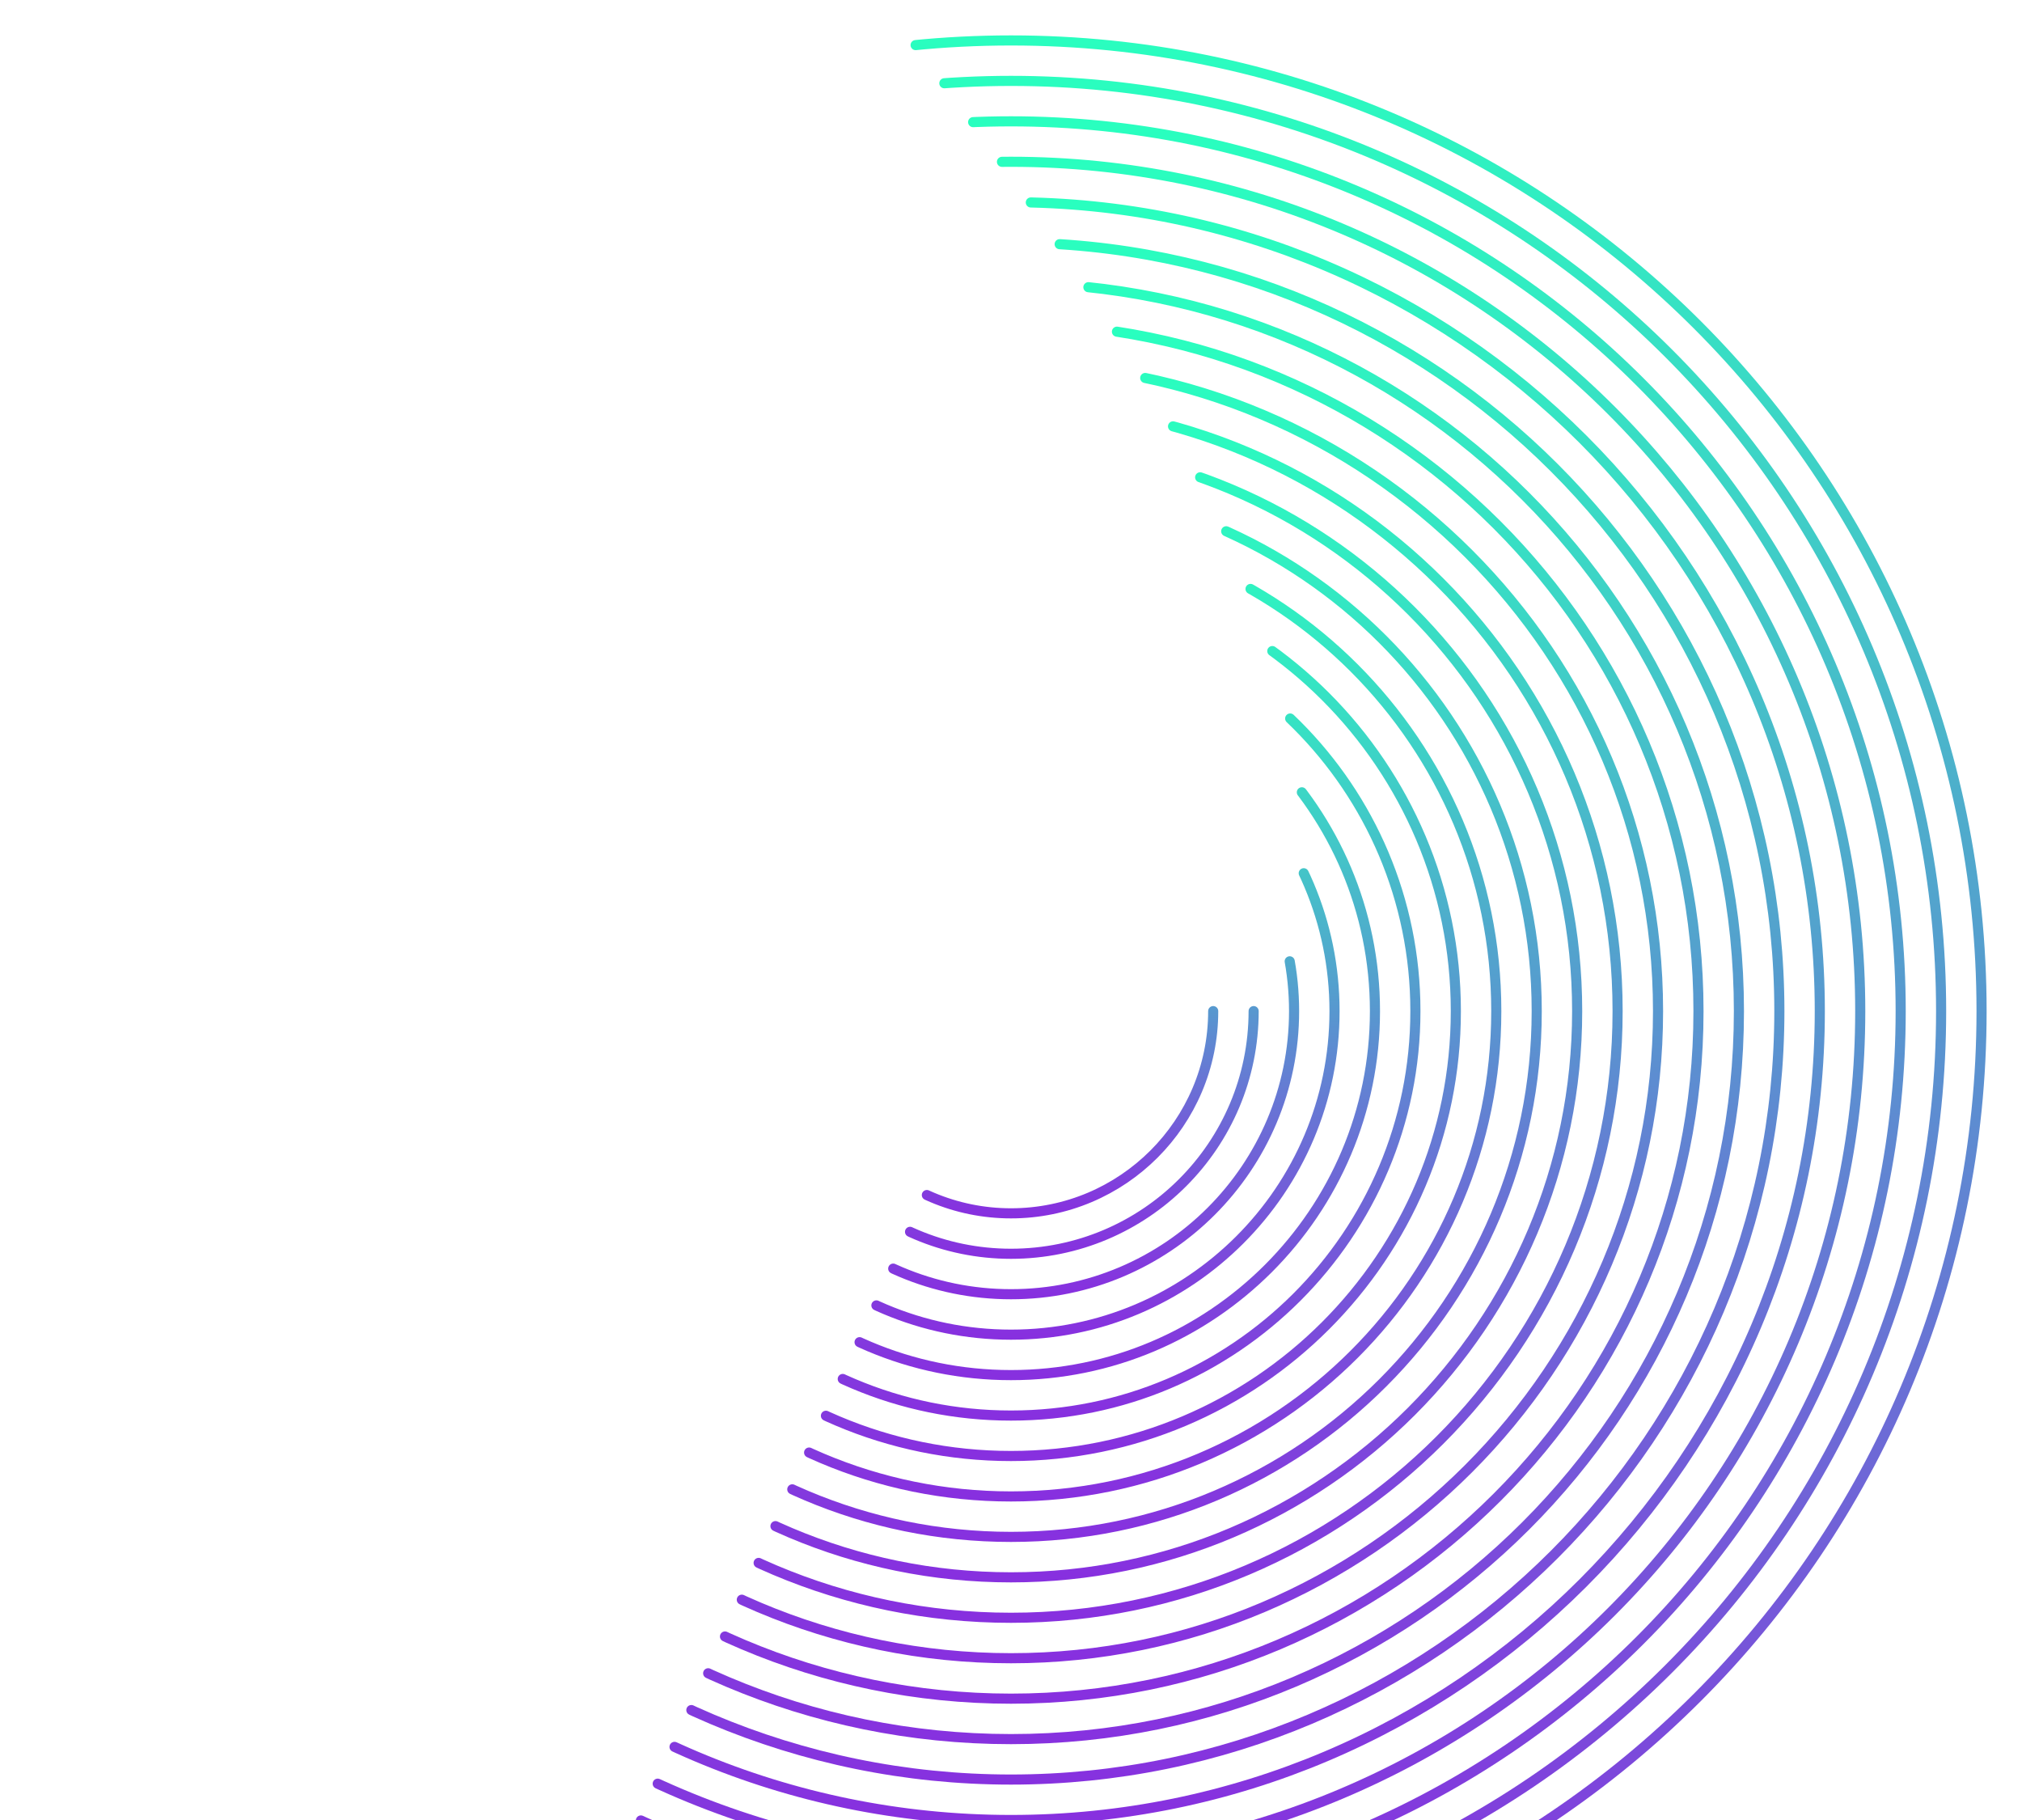
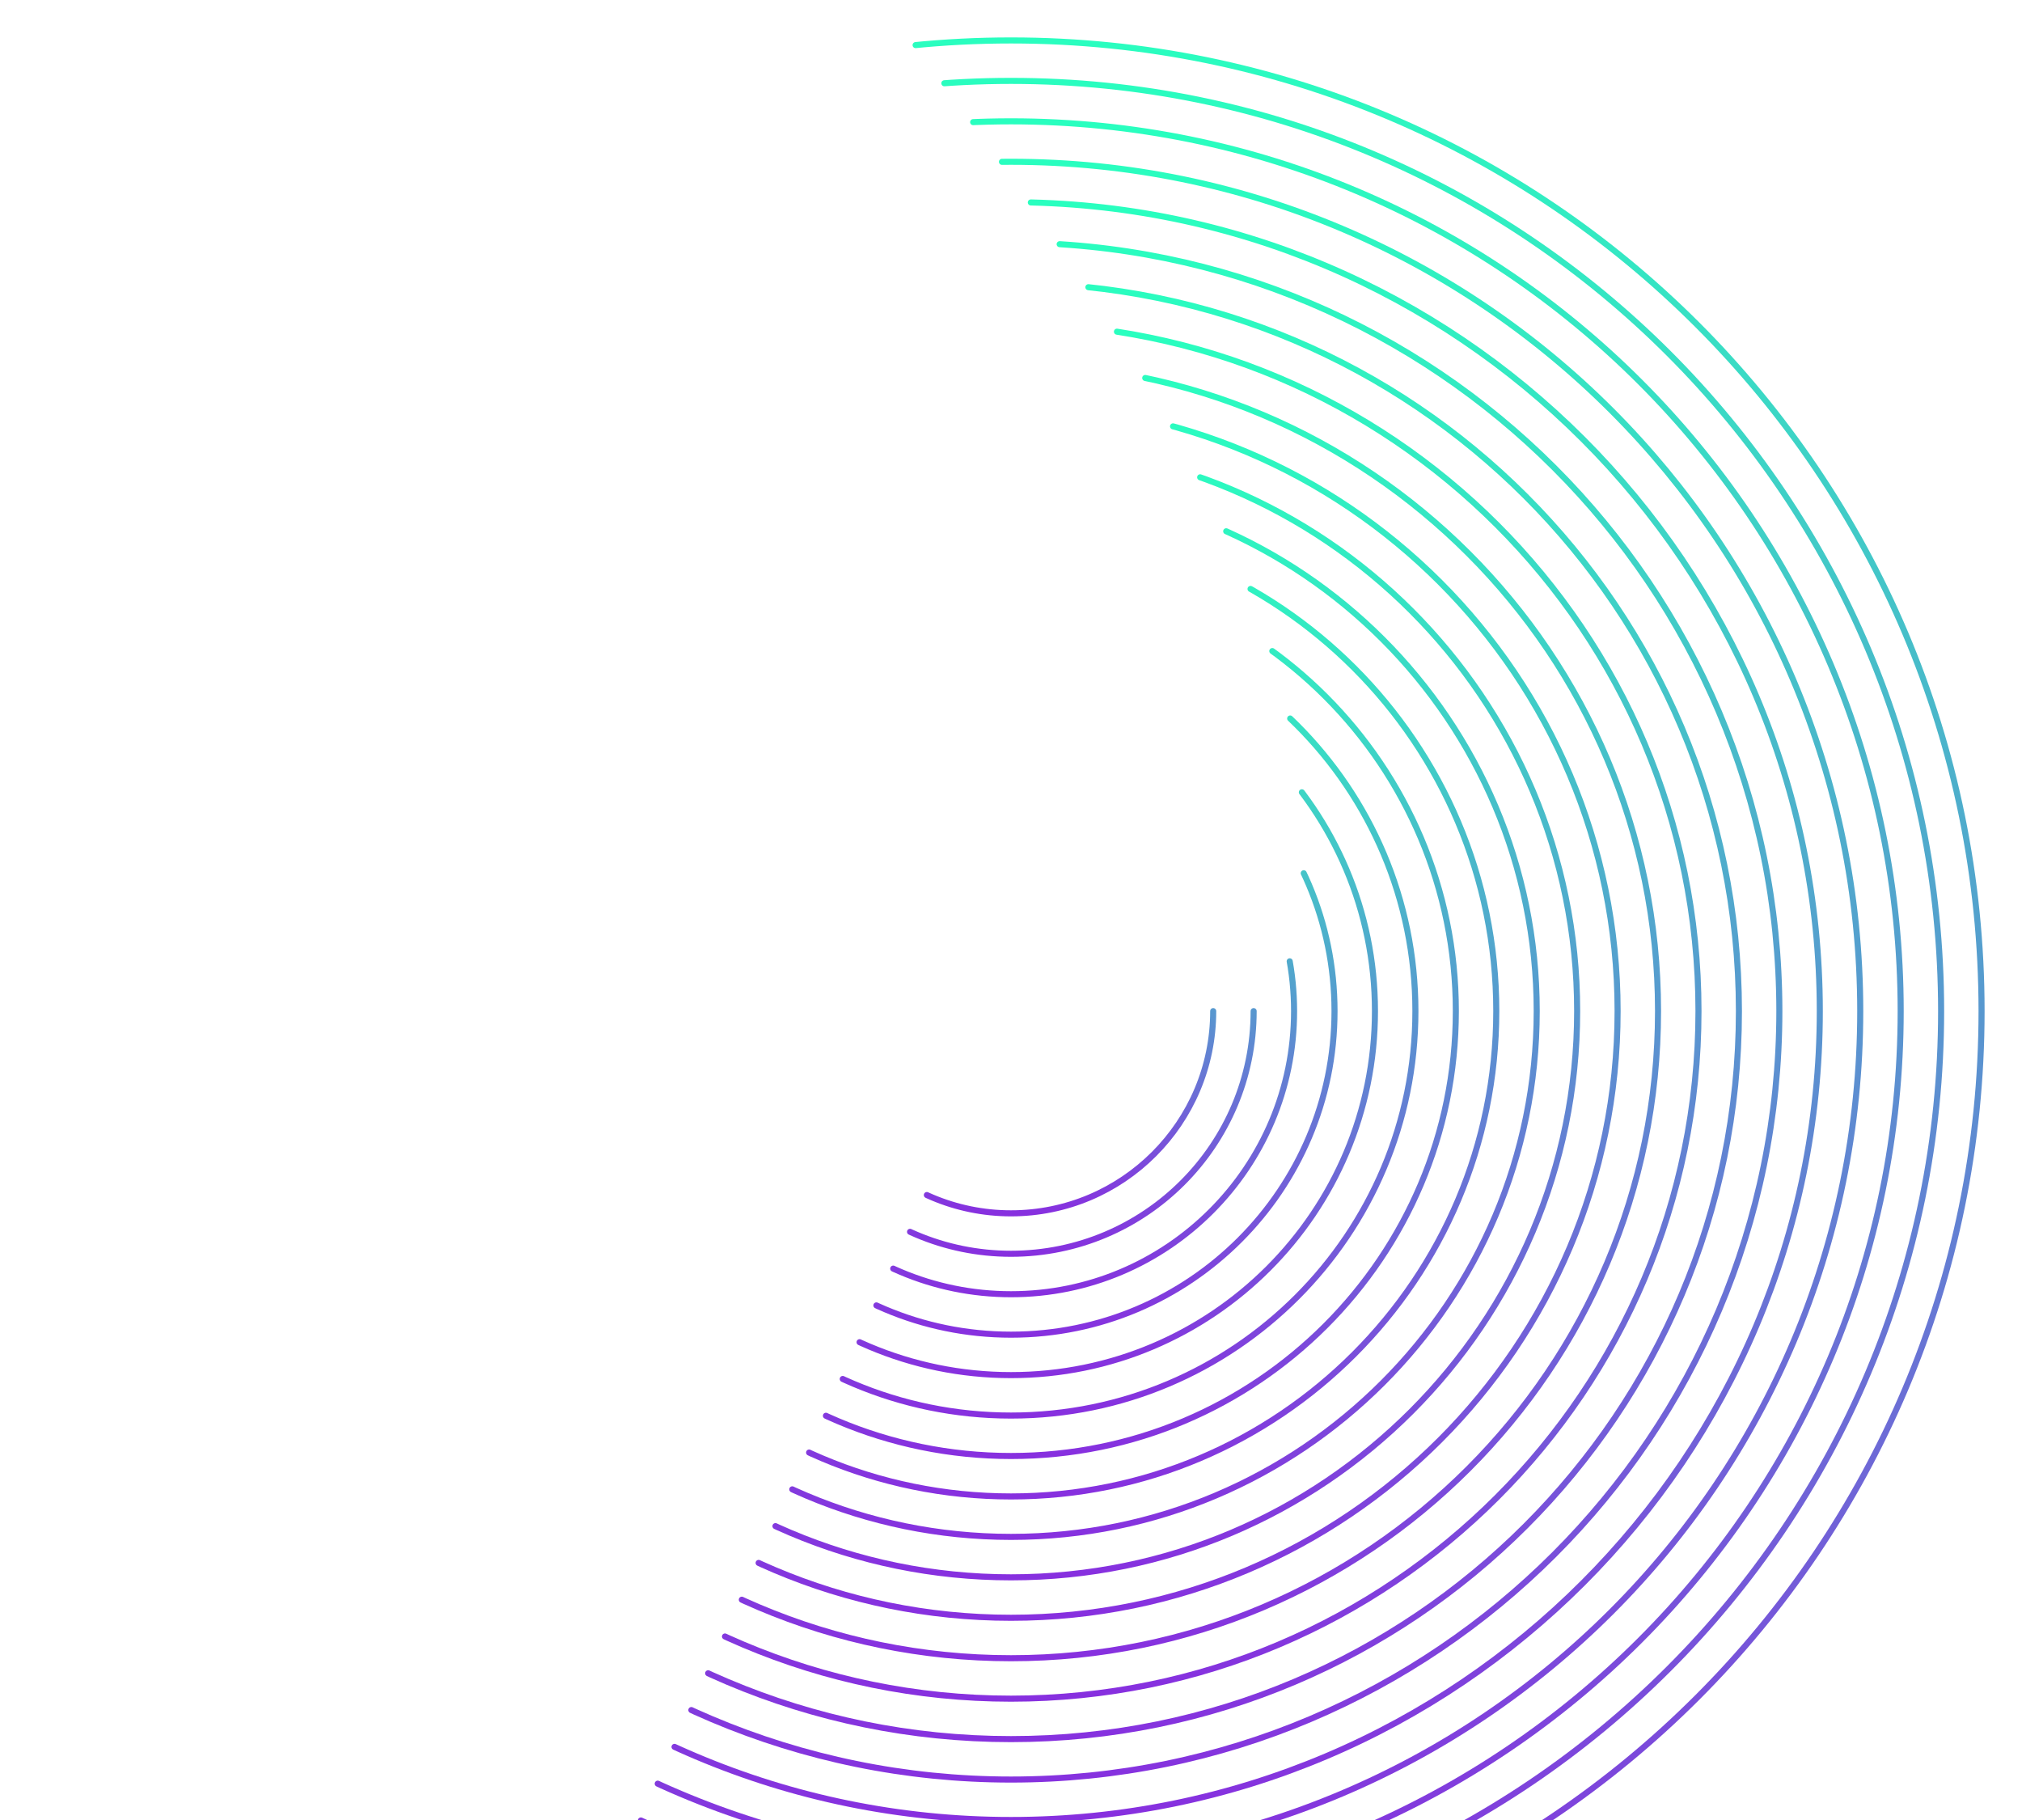
<svg xmlns="http://www.w3.org/2000/svg" version="1.1" viewBox="0 0 1000 900">
  <defs>
    <linearGradient id="cccoil-grad" x1="50%" y1="0%" x2="50%" y2="100%">
      <stop stop-color="hsl(162, 100%, 58%)" stop-opacity="1" offset="0%" />
      <stop stop-color="hsl(270, 73%, 53%)" stop-opacity="1" offset="100%" />
    </linearGradient>
  </defs>
-   <circle r="480" cx="500" cy="500" stroke="url(#cccoil-grad)" stroke-width="5" stroke-linecap="round" fill="none" stroke-dasharray="960 1255">
-     <animateTransform attributeName="transform" attributeType="XML" type="rotate" from="50 500 500" to="410 500 500" dur="30s" repeatCount="indefinite" />
+   <circle r="480" cx="500" cy="500" stroke="url(#cccoil-grad)" stroke-width="3" stroke-linecap="round" fill="none" stroke-dasharray="960 1255">
+     <animateTransform attributeName="transform" attributeType="XML" type="rotate" from="0 500 500" to="360 500 500" dur="40s" repeatCount="indefinite" />
  </circle>
-   <circle r="460" cx="500" cy="500" stroke="url(#cccoil-grad)" stroke-width="5" stroke-linecap="round" fill="none" stroke-dasharray="920 1215">
-     <animateTransform attributeName="transform" attributeType="XML" type="rotate" from="100 500 500" to="460 500 500" dur="25s" repeatCount="indefinite" />
+   <circle r="460" cx="500" cy="500" stroke="url(#cccoil-grad)" stroke-width="3" stroke-linecap="round" fill="none" stroke-dasharray="920 1215">
+     <animateTransform attributeName="transform" attributeType="XML" type="rotate" from="30 500 500" to="390 500 500" dur="39.2s" repeatCount="indefinite" />
  </circle>
-   <circle r="440" cx="500" cy="500" stroke="url(#cccoil-grad)" stroke-width="5" stroke-linecap="round" fill="none" stroke-dasharray="880 1175">
-     <animateTransform attributeName="transform" attributeType="XML" type="rotate" from="150 500 500" to="510 500 500" dur="28s" repeatCount="indefinite" />
+   <circle r="440" cx="500" cy="500" stroke="url(#cccoil-grad)" stroke-width="3" stroke-linecap="round" fill="none" stroke-dasharray="880 1175">
+     <animateTransform attributeName="transform" attributeType="XML" type="rotate" from="60 500 500" to="420 500 500" dur="38.4s" repeatCount="indefinite" />
  </circle>
-   <circle r="420" cx="500" cy="500" stroke="url(#cccoil-grad)" stroke-width="5" stroke-linecap="round" fill="none" stroke-dasharray="840 1135">
-     <animateTransform attributeName="transform" attributeType="XML" type="rotate" from="200 500 500" to="560 500 500" dur="22s" repeatCount="indefinite" />
+   <circle r="420" cx="500" cy="500" stroke="url(#cccoil-grad)" stroke-width="3" stroke-linecap="round" fill="none" stroke-dasharray="840 1135">
+     <animateTransform attributeName="transform" attributeType="XML" type="rotate" from="90 500 500" to="450 500 500" dur="37.6s" repeatCount="indefinite" />
  </circle>
-   <circle r="400" cx="500" cy="500" stroke="url(#cccoil-grad)" stroke-width="5" stroke-linecap="round" fill="none" stroke-dasharray="800 1095">
-     <animateTransform attributeName="transform" attributeType="XML" type="rotate" from="250 500 500" to="610 500 500" dur="23s" repeatCount="indefinite" />
+   <circle r="400" cx="500" cy="500" stroke="url(#cccoil-grad)" stroke-width="3" stroke-linecap="round" fill="none" stroke-dasharray="800 1095">
+     <animateTransform attributeName="transform" attributeType="XML" type="rotate" from="120 500 500" to="480 500 500" dur="36.8s" repeatCount="indefinite" />
  </circle>
-   <circle r="380" cx="500" cy="500" stroke="url(#cccoil-grad)" stroke-width="5" stroke-linecap="round" fill="none" stroke-dasharray="760 1055">
-     <animateTransform attributeName="transform" attributeType="XML" type="rotate" from="300 500 500" to="660 500 500" dur="26s" repeatCount="indefinite" />
+   <circle r="380" cx="500" cy="500" stroke="url(#cccoil-grad)" stroke-width="3" stroke-linecap="round" fill="none" stroke-dasharray="760 1055">
+     <animateTransform attributeName="transform" attributeType="XML" type="rotate" from="150 500 500" to="510 500 500" dur="36s" repeatCount="indefinite" />
  </circle>
-   <circle r="360" cx="500" cy="500" stroke="url(#cccoil-grad)" stroke-width="5" stroke-linecap="round" fill="none" stroke-dasharray="720 1015">
-     <animateTransform attributeName="transform" attributeType="XML" type="rotate" from="350 500 500" to="710 500 500" dur="32s" repeatCount="indefinite" />
+   <circle r="360" cx="500" cy="500" stroke="url(#cccoil-grad)" stroke-width="3" stroke-linecap="round" fill="none" stroke-dasharray="720 1015">
+     <animateTransform attributeName="transform" attributeType="XML" type="rotate" from="180 500 500" to="540 500 500" dur="35.2s" repeatCount="indefinite" />
  </circle>
-   <circle r="340" cx="500" cy="500" stroke="url(#cccoil-grad)" stroke-width="5" stroke-linecap="round" fill="none" stroke-dasharray="680 975">
-     <animateTransform attributeName="transform" attributeType="XML" type="rotate" from="400 500 500" to="760 500 500" dur="24s" repeatCount="indefinite" />
+   <circle r="340" cx="500" cy="500" stroke="url(#cccoil-grad)" stroke-width="3" stroke-linecap="round" fill="none" stroke-dasharray="680 975">
+     <animateTransform attributeName="transform" attributeType="XML" type="rotate" from="210 500 500" to="570 500 500" dur="34.4s" repeatCount="indefinite" />
  </circle>
-   <circle r="320" cx="500" cy="500" stroke="url(#cccoil-grad)" stroke-width="5" stroke-linecap="round" fill="none" stroke-dasharray="640 935">
-     <animateTransform attributeName="transform" attributeType="XML" type="rotate" from="450 500 500" to="810 500 500" dur="22s" repeatCount="indefinite" />
+   <circle r="320" cx="500" cy="500" stroke="url(#cccoil-grad)" stroke-width="3" stroke-linecap="round" fill="none" stroke-dasharray="640 935">
+     <animateTransform attributeName="transform" attributeType="XML" type="rotate" from="240 500 500" to="600 500 500" dur="33.6s" repeatCount="indefinite" />
  </circle>
-   <circle r="300" cx="500" cy="500" stroke="url(#cccoil-grad)" stroke-width="5" stroke-linecap="round" fill="none" stroke-dasharray="600 895">
-     <animateTransform attributeName="transform" attributeType="XML" type="rotate" from="500 500 500" to="860 500 500" dur="23s" repeatCount="indefinite" />
+   <circle r="300" cx="500" cy="500" stroke="url(#cccoil-grad)" stroke-width="3" stroke-linecap="round" fill="none" stroke-dasharray="600 895">
+     <animateTransform attributeName="transform" attributeType="XML" type="rotate" from="270 500 500" to="630 500 500" dur="32.8s" repeatCount="indefinite" />
  </circle>
-   <circle r="280" cx="500" cy="500" stroke="url(#cccoil-grad)" stroke-width="5" stroke-linecap="round" fill="none" stroke-dasharray="560 855">
-     <animateTransform attributeName="transform" attributeType="XML" type="rotate" from="550 500 500" to="910 500 500" dur="23s" repeatCount="indefinite" />
+   <circle r="280" cx="500" cy="500" stroke="url(#cccoil-grad)" stroke-width="3" stroke-linecap="round" fill="none" stroke-dasharray="560 855">
+     <animateTransform attributeName="transform" attributeType="XML" type="rotate" from="300 500 500" to="660 500 500" dur="32s" repeatCount="indefinite" />
  </circle>
-   <circle r="260" cx="500" cy="500" stroke="url(#cccoil-grad)" stroke-width="5" stroke-linecap="round" fill="none" stroke-dasharray="520 815">
-     <animateTransform attributeName="transform" attributeType="XML" type="rotate" from="600 500 500" to="960 500 500" dur="21.2s" repeatCount="indefinite" />
+   <circle r="260" cx="500" cy="500" stroke="url(#cccoil-grad)" stroke-width="3" stroke-linecap="round" fill="none" stroke-dasharray="520 815">
+     <animateTransform attributeName="transform" attributeType="XML" type="rotate" from="330 500 500" to="690 500 500" dur="31.2s" repeatCount="indefinite" />
  </circle>
-   <circle r="240" cx="500" cy="500" stroke="url(#cccoil-grad)" stroke-width="5" stroke-linecap="round" fill="none" stroke-dasharray="480 775">
-     <animateTransform attributeName="transform" attributeType="XML" type="rotate" from="650 500 500" to="1010 500 500" dur="20.4s" repeatCount="indefinite" />
+   <circle r="240" cx="500" cy="500" stroke="url(#cccoil-grad)" stroke-width="3" stroke-linecap="round" fill="none" stroke-dasharray="480 775">
+     <animateTransform attributeName="transform" attributeType="XML" type="rotate" from="360 500 500" to="720 500 500" dur="30.4s" repeatCount="indefinite" />
  </circle>
-   <circle r="220" cx="500" cy="500" stroke="url(#cccoil-grad)" stroke-width="5" stroke-linecap="round" fill="none" stroke-dasharray="440 735">
-     <animateTransform attributeName="transform" attributeType="XML" type="rotate" from="700 500 500" to="1060 500 500" dur="26s" repeatCount="indefinite" />
+   <circle r="220" cx="500" cy="500" stroke="url(#cccoil-grad)" stroke-width="3" stroke-linecap="round" fill="none" stroke-dasharray="440 735">
+     <animateTransform attributeName="transform" attributeType="XML" type="rotate" from="390 500 500" to="750 500 500" dur="29.6s" repeatCount="indefinite" />
  </circle>
-   <circle r="200" cx="500" cy="500" stroke="url(#cccoil-grad)" stroke-width="5" stroke-linecap="round" fill="none" stroke-dasharray="400 695">
-     <animateTransform attributeName="transform" attributeType="XML" type="rotate" from="750 500 500" to="1110 500 500" dur="28s" repeatCount="indefinite" />
+   <circle r="200" cx="500" cy="500" stroke="url(#cccoil-grad)" stroke-width="3" stroke-linecap="round" fill="none" stroke-dasharray="400 695">
+     <animateTransform attributeName="transform" attributeType="XML" type="rotate" from="420 500 500" to="780 500 500" dur="28.8s" repeatCount="indefinite" />
  </circle>
-   <circle r="180" cx="500" cy="500" stroke="url(#cccoil-grad)" stroke-width="5" stroke-linecap="round" fill="none" stroke-dasharray="360 655">
-     <animateTransform attributeName="transform" attributeType="XML" type="rotate" from="800 500 500" to="1160 500 500" dur="21s" repeatCount="indefinite" />
+   <circle r="180" cx="500" cy="500" stroke="url(#cccoil-grad)" stroke-width="3" stroke-linecap="round" fill="none" stroke-dasharray="360 655">
+     <animateTransform attributeName="transform" attributeType="XML" type="rotate" from="450 500 500" to="810 500 500" dur="28s" repeatCount="indefinite" />
  </circle>
-   <circle r="160" cx="500" cy="500" stroke="url(#cccoil-grad)" stroke-width="5" stroke-linecap="round" fill="none" stroke-dasharray="320 615">
-     <animateTransform attributeName="transform" attributeType="XML" type="rotate" from="850 500 500" to="1210 500 500" dur="17.2s" repeatCount="indefinite" />
+   <circle r="160" cx="500" cy="500" stroke="url(#cccoil-grad)" stroke-width="3" stroke-linecap="round" fill="none" stroke-dasharray="320 615">
+     <animateTransform attributeName="transform" attributeType="XML" type="rotate" from="480 500 500" to="840 500 500" dur="27.2s" repeatCount="indefinite" />
  </circle>
-   <circle r="140" cx="500" cy="500" stroke="url(#cccoil-grad)" stroke-width="5" stroke-linecap="round" fill="none" stroke-dasharray="280 575">
-     <animateTransform attributeName="transform" attributeType="XML" type="rotate" from="900 500 500" to="1260 500 500" dur="16.4s" repeatCount="indefinite" />
+   <circle r="140" cx="500" cy="500" stroke="url(#cccoil-grad)" stroke-width="3" stroke-linecap="round" fill="none" stroke-dasharray="280 575">
+     <animateTransform attributeName="transform" attributeType="XML" type="rotate" from="510 500 500" to="870 500 500" dur="26.4s" repeatCount="indefinite" />
  </circle>
-   <circle r="120" cx="500" cy="500" stroke="url(#cccoil-grad)" stroke-width="5" stroke-linecap="round" fill="none" stroke-dasharray="240 535">
-     <animateTransform attributeName="transform" attributeType="XML" type="rotate" from="950 500 500" to="1310 500 500" dur="15.6s" repeatCount="indefinite" />
+   <circle r="120" cx="500" cy="500" stroke="url(#cccoil-grad)" stroke-width="3" stroke-linecap="round" fill="none" stroke-dasharray="240 535">
+     <animateTransform attributeName="transform" attributeType="XML" type="rotate" from="540 500 500" to="900 500 500" dur="25.6s" repeatCount="indefinite" />
  </circle>
-   <circle r="100" cx="500" cy="500" stroke="url(#cccoil-grad)" stroke-width="5" stroke-linecap="round" fill="none" stroke-dasharray="200 495">
-     <animateTransform attributeName="transform" attributeType="XML" type="rotate" from="1000 500 500" to="1360 500 500" dur="14.8s" repeatCount="indefinite" />
+   <circle r="100" cx="500" cy="500" stroke="url(#cccoil-grad)" stroke-width="3" stroke-linecap="round" fill="none" stroke-dasharray="200 495">
+     <animateTransform attributeName="transform" attributeType="XML" type="rotate" from="570 500 500" to="930 500 500" dur="24.8s" repeatCount="indefinite" />
  </circle>
</svg>
